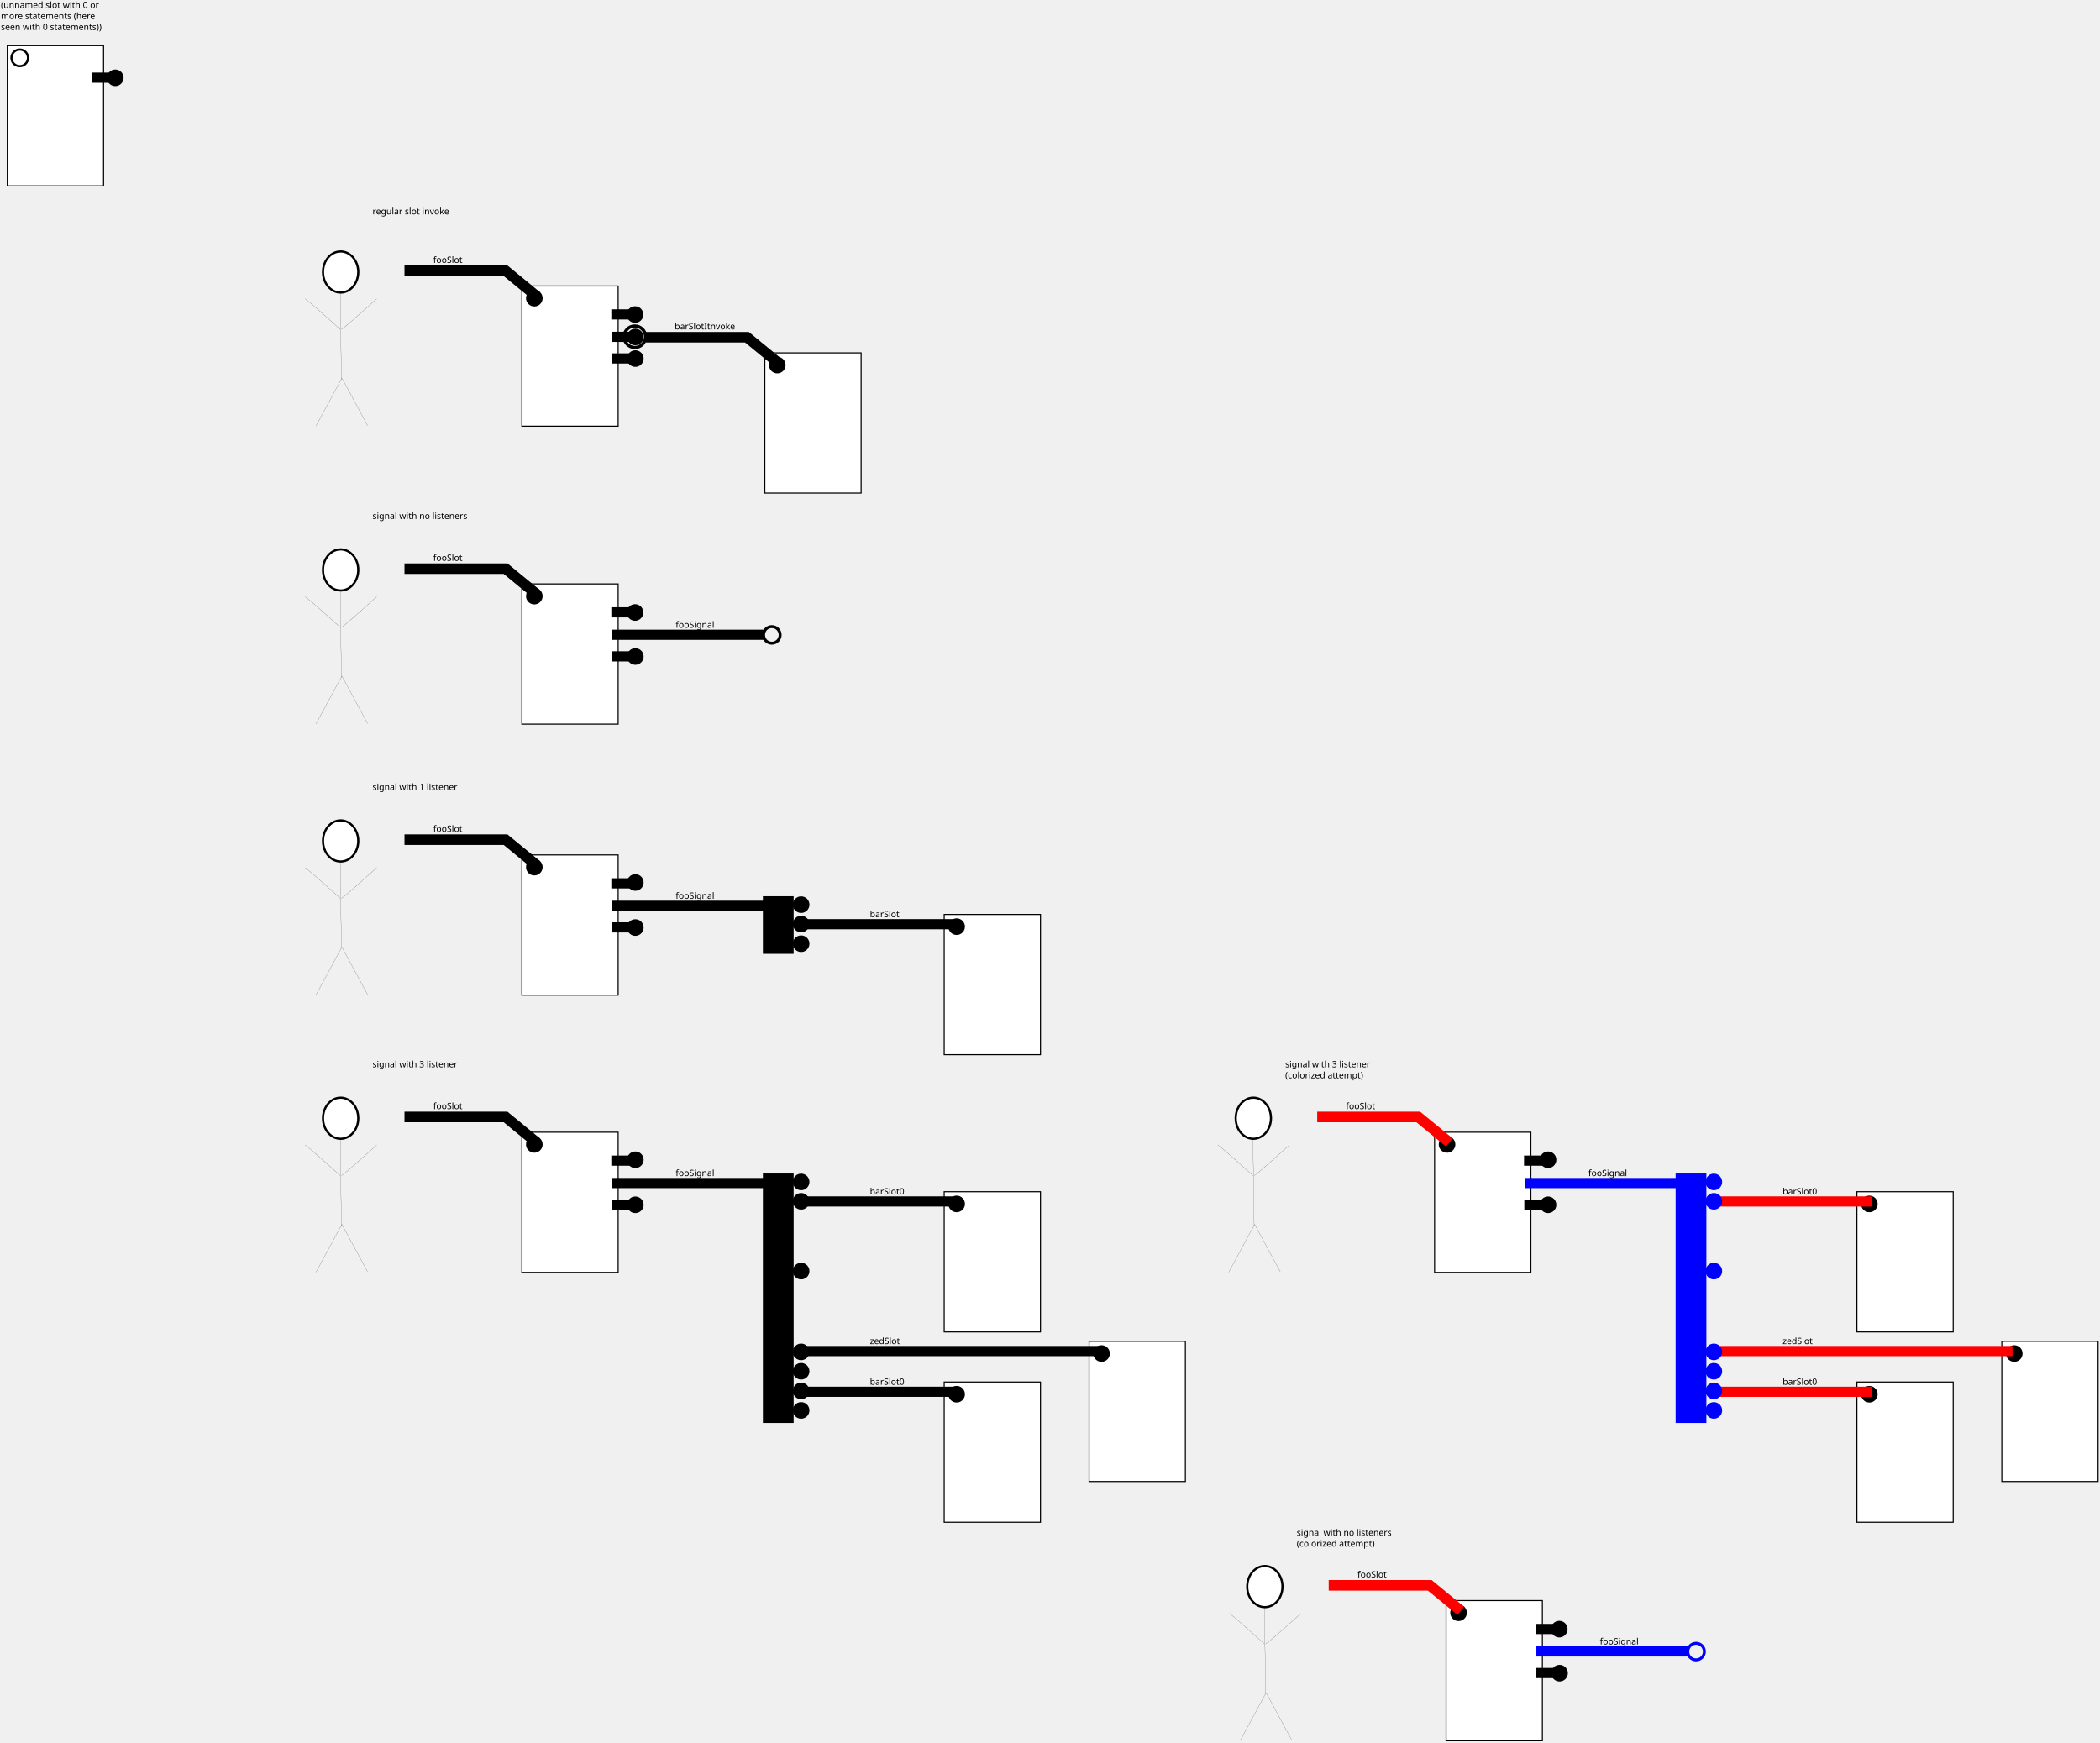
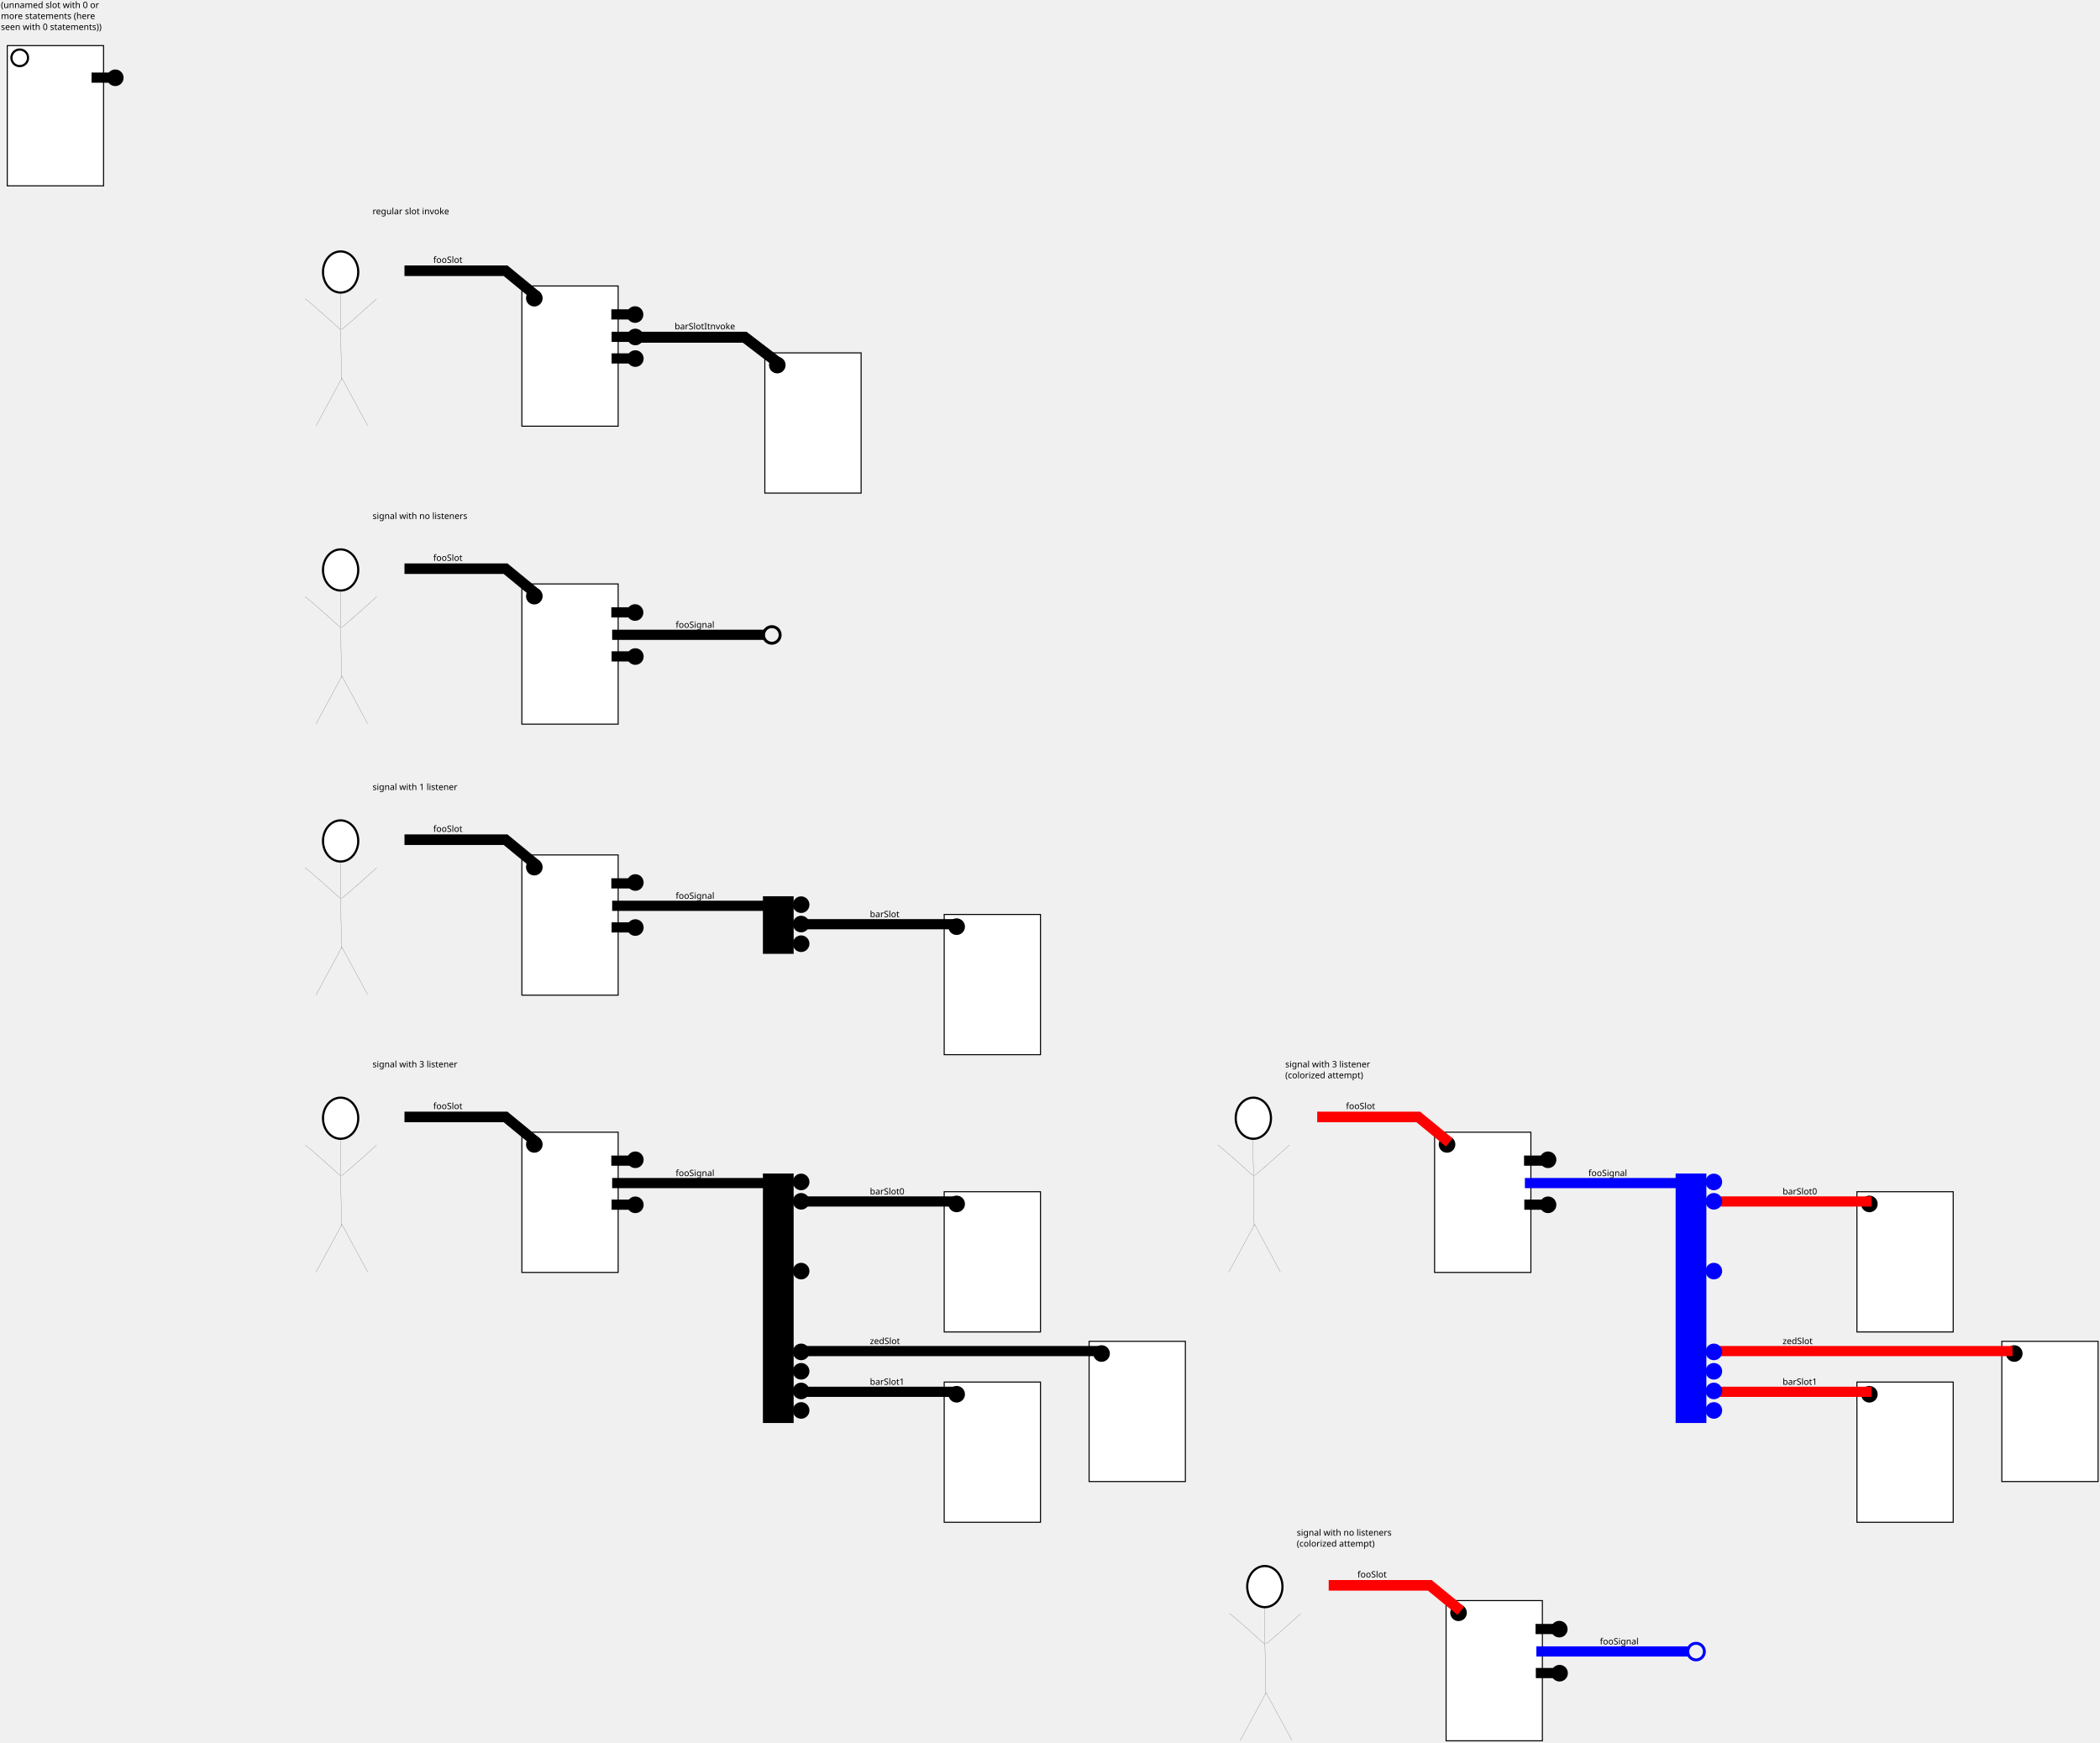
<svg xmlns="http://www.w3.org/2000/svg" version="1.2" width="15320.945" height="12714.211" id="svg2">
  <defs id="defs4" />
  <rect width="702.471" height="1023.031" x="3807.397" y="2086.369" id="rect2985" style="fill:#ffffff;fill-opacity:1;fill-rule:evenodd;stroke:#000000;stroke-width:7.639;stroke-miterlimit:4;stroke-opacity:1;stroke-dasharray:none" />
  <path d="m 3958.836,2175.389 a 60.609,60.609 0 1 1 -121.218,0 60.609,60.609 0 1 1 121.218,0 z" id="path3755" style="fill:#000000;fill-opacity:1;fill-rule:evenodd;stroke:none" />
  <path d="m 3914.642,2160.995 -226.274,-185.868 -737.411,0" id="path3759" style="fill:none;stroke:#000000;stroke-width:77;stroke-linecap:butt;stroke-linejoin:miter;stroke-miterlimit:4;stroke-opacity:1;stroke-dasharray:none" />
  <flowRoot transform="translate(3785.09,316.9255)" id="flowRoot3761" xml:space="preserve" style="font-size:4px;font-style:normal;font-weight:normal;line-height:125%;letter-spacing:0px;word-spacing:0px;fill:#000000;fill-opacity:1;stroke:none;font-family:Sans">
    <flowRegion id="flowRegion3763">
      <rect width="549.523" height="94.954" x="-684.883" y="-244.674" id="rect3765" />
    </flowRegion>
    <flowPara id="flowPara3767" />
  </flowRoot>
  <text x="3160.817" y="1917.964" id="text3495" xml:space="preserve" style="font-size:4px;font-style:normal;font-weight:normal;line-height:125%;letter-spacing:0px;word-spacing:0px;fill:#000000;fill-opacity:1;stroke:none;font-family:Sans">
    <tspan x="3160.817" y="1917.964" id="tspan3497">
      <tspan x="3160.817" y="1917.964" id="tspan3499" style="font-size:64px">fooSlot</tspan>
    </tspan>
  </text>
  <rect width="702.471" height="1023.031" x="53.112" y="332.744" id="rect3777" style="fill:#ffffff;fill-opacity:1;fill-rule:evenodd;stroke:#000000;stroke-width:7.639;stroke-miterlimit:4;stroke-opacity:1;stroke-dasharray:none" />
  <path d="m 204.55,421.765 a 60.609,60.609 0 1 1 -121.218,0 60.609,60.609 0 1 1 121.218,0 z" id="path3779" style="fill:#ffffff;fill-opacity:1;fill-rule:evenodd;stroke:#000000;stroke-width:15.9;stroke-miterlimit:4;stroke-opacity:1;stroke-dasharray:none" />
  <text x="6.531" y="58.625" id="text3475" xml:space="preserve" style="font-size:4px;font-style:normal;font-weight:normal;line-height:125%;letter-spacing:0px;word-spacing:0px;fill:#000000;fill-opacity:1;stroke:none;font-family:Sans">
    <tspan x="6.531" y="58.625" id="tspan3477">
      <tspan x="6.531" y="58.625" id="tspan3479" style="font-size:64px">(unnamed slot with 0 or </tspan>
    </tspan>
    <tspan x="6.531" y="138.625" id="tspan3481">
      <tspan x="6.531" y="138.625" id="tspan3483" style="font-size:64px">more statements (here </tspan>
    </tspan>
    <tspan x="6.531" y="218.625" id="tspan3485">
      <tspan x="6.531" y="218.625" id="tspan3487" style="font-size:64px">seen with 0 statements))</tspan>
    </tspan>
  </text>
  <rect width="702.471" height="1023.031" x="5580.015" y="2574.46" id="rect3799" style="fill:#ffffff;fill-opacity:1;fill-rule:evenodd;stroke:#000000;stroke-width:7.639;stroke-miterlimit:4;stroke-opacity:1;stroke-dasharray:none" />
  <path d="m 5731.453,2663.481 a 60.609,60.609 0 1 1 -121.218,0 60.609,60.609 0 1 1 121.218,0 z" id="path3801" style="fill:#000000;fill-opacity:1;fill-rule:evenodd;stroke:none" />
-   <path d="m 5675.831,2646.229 -226.274,-185.868 -737.412,0" id="path3803" style="fill:none;stroke:#000000;stroke-width:77;stroke-linecap:butt;stroke-linejoin:miter;stroke-miterlimit:4;stroke-opacity:1;stroke-dasharray:none" />
+   <path d="m 5675.831,2646.229 -242.641,-185.868 -790.751,0" id="path3803" style="fill:none;stroke:#000000;stroke-width:79.736;stroke-linecap:butt;stroke-linejoin:miter;stroke-miterlimit:4;stroke-opacity:1;stroke-dasharray:none" />
  <text x="4922.006" y="2403.198" id="text3501" xml:space="preserve" style="font-size:4px;font-style:normal;font-weight:normal;line-height:125%;letter-spacing:0px;word-spacing:0px;fill:#000000;fill-opacity:1;stroke:none;font-family:Sans">
    <tspan x="4922.006" y="2403.198" id="tspan3503">
      <tspan x="4922.006" y="2403.198" id="tspan3505" style="font-size:64px">barSlotItnvoke</tspan>
    </tspan>
  </text>
  <path d="m 2613.661,1984.341 a 128.571,150 0 1 1 -257.143,0 128.571,150 0 1 1 257.143,0 z" id="path3825" style="fill:#ffffff;fill-opacity:1;fill-rule:evenodd;stroke:#000000;stroke-width:15.9;stroke-miterlimit:4;stroke-opacity:1;stroke-dasharray:none" />
  <path d="m 2482.233,2137.198 8.571,631.429" id="path3827" style="fill:none;stroke:#000000;stroke-width:1px;stroke-linecap:butt;stroke-linejoin:miter;stroke-opacity:1" />
  <path d="m 2490.804,2402.912 c 11.429,0 257.143,-222.857 257.143,-222.857" id="path3829" style="fill:none;stroke:#000000;stroke-width:1px;stroke-linecap:butt;stroke-linejoin:miter;stroke-opacity:1" />
  <path d="m 2225.09,2180.055 c 11.429,0 257.143,222.857 257.143,222.857" id="path3831" style="fill:none;stroke:#000000;stroke-width:1px;stroke-linecap:butt;stroke-linejoin:miter;stroke-opacity:1" />
  <path d="m 2493.661,2760.055 -188.571,348.571" id="path3833" style="fill:none;stroke:#000000;stroke-width:1px;stroke-linecap:butt;stroke-linejoin:miter;stroke-opacity:1" />
  <path d="M 2682.233,3105.77 2493.661,2757.198" id="path3835" style="fill:none;stroke:#000000;stroke-width:1px;stroke-linecap:butt;stroke-linejoin:miter;stroke-opacity:1" />
  <path d="m 901.693,567.479 a 60.609,60.609 0 1 1 -121.218,0 60.609,60.609 0 1 1 121.218,0 z" id="path3837" style="fill:#000000;fill-opacity:1;fill-rule:evenodd;stroke:none" />
  <rect width="154.286" height="74.286" x="667.947" y="529.288" id="rect3839" style="fill:#000000;fill-opacity:1;fill-rule:evenodd;stroke:none" />
  <path d="m 4693.806,2294.84 a 60.609,60.609 0 1 1 -121.218,0 60.609,60.609 0 1 1 121.218,0 z" id="path3841" style="fill:#000000;fill-opacity:1;fill-rule:evenodd;stroke:none" />
  <rect width="154.286" height="74.286" x="4460.06" y="2256.648" id="rect3843" style="fill:#000000;fill-opacity:1;fill-rule:evenodd;stroke:none" />
  <path d="m 4695.826,2458.484 a 60.609,60.609 0 1 1 -121.218,0 60.609,60.609 0 1 1 121.218,0 z" id="path3845" style="fill:#000000;fill-opacity:1;fill-rule:evenodd;stroke:none" />
  <rect width="154.286" height="74.286" x="4462.08" y="2420.293" id="rect3847" style="fill:#000000;fill-opacity:1;fill-rule:evenodd;stroke:none" />
  <path d="m 4695.826,2616.068 a 60.609,60.609 0 1 1 -121.218,0 60.609,60.609 0 1 1 121.218,0 z" id="path3849" style="fill:#000000;fill-opacity:1;fill-rule:evenodd;stroke:none" />
  <rect width="154.286" height="74.286" x="4462.08" y="2577.877" id="rect3851" style="fill:#000000;fill-opacity:1;fill-rule:evenodd;stroke:none" />
-   <path d="m 4710.03,2456.706 a 78.48,78.48 0 1 1 -156.961,0 78.48,78.48 0 1 1 156.961,0 z" id="path3853" style="fill:none;stroke:#000000;stroke-width:23.181;stroke-miterlimit:4;stroke-opacity:1;stroke-dasharray:none" />
  <rect width="702.471" height="1023.031" x="3807.397" y="4260.217" id="rect3855" style="fill:#ffffff;fill-opacity:1;fill-rule:evenodd;stroke:#000000;stroke-width:7.639;stroke-miterlimit:4;stroke-opacity:1;stroke-dasharray:none" />
  <path d="m 3958.836,4349.238 a 60.609,60.609 0 1 1 -121.218,0 60.609,60.609 0 1 1 121.218,0 z" id="path3857" style="fill:#000000;fill-opacity:1;fill-rule:evenodd;stroke:none" />
  <path d="m 3914.642,4334.843 -226.274,-185.868 -737.411,0" id="path3859" style="fill:none;stroke:#000000;stroke-width:77;stroke-linecap:butt;stroke-linejoin:miter;stroke-miterlimit:4;stroke-opacity:1;stroke-dasharray:none" />
  <text x="3160.817" y="4091.812" id="text3513" xml:space="preserve" style="font-size:4px;font-style:normal;font-weight:normal;line-height:125%;letter-spacing:0px;word-spacing:0px;fill:#000000;fill-opacity:1;stroke:none;font-family:Sans">
    <tspan x="3160.817" y="4091.812" id="tspan3515">
      <tspan x="3160.817" y="4091.812" id="tspan3517" style="font-size:64px">fooSlot</tspan>
    </tspan>
  </text>
  <path d="m 2613.661,4158.189 a 128.571,150 0 1 1 -257.143,0 128.571,150 0 1 1 257.143,0 z" id="path3883" style="fill:#ffffff;fill-opacity:1;fill-rule:evenodd;stroke:#000000;stroke-width:15.9;stroke-miterlimit:4;stroke-opacity:1;stroke-dasharray:none" />
  <path d="m 2482.233,4311.047 8.571,631.429" id="path3885" style="fill:none;stroke:#000000;stroke-width:1px;stroke-linecap:butt;stroke-linejoin:miter;stroke-opacity:1" />
  <path d="m 2490.804,4576.761 c 11.429,0 257.143,-222.857 257.143,-222.857" id="path3887" style="fill:none;stroke:#000000;stroke-width:1px;stroke-linecap:butt;stroke-linejoin:miter;stroke-opacity:1" />
  <path d="m 2225.09,4353.904 c 11.429,0 257.143,222.857 257.143,222.857" id="path3889" style="fill:none;stroke:#000000;stroke-width:1px;stroke-linecap:butt;stroke-linejoin:miter;stroke-opacity:1" />
  <path d="m 2493.661,4933.904 -188.571,348.571" id="path3891" style="fill:none;stroke:#000000;stroke-width:1px;stroke-linecap:butt;stroke-linejoin:miter;stroke-opacity:1" />
  <path d="M 2682.233,5279.618 2493.661,4931.047" id="path3893" style="fill:none;stroke:#000000;stroke-width:1px;stroke-linecap:butt;stroke-linejoin:miter;stroke-opacity:1" />
  <path d="m 4693.806,4468.688 a 60.609,60.609 0 1 1 -121.218,0 60.609,60.609 0 1 1 121.218,0 z" id="path3895" style="fill:#000000;fill-opacity:1;fill-rule:evenodd;stroke:none" />
  <rect width="154.286" height="74.286" x="4460.06" y="4430.497" id="rect3897" style="fill:#000000;fill-opacity:1;fill-rule:evenodd;stroke:none" />
  <path d="m 5691.777,4632.333 a 60.609,60.609 0 1 1 -121.218,0 60.609,60.609 0 1 1 121.218,0 z" id="path3899" style="fill:none;stroke:#000000;stroke-width:21.5;stroke-miterlimit:4;stroke-opacity:1;stroke-dasharray:none" />
  <rect width="1111.91" height="74.286" x="4466.121" y="4594.141" id="rect3901" style="fill:#000000;fill-opacity:1;fill-rule:evenodd;stroke:none" />
  <path d="m 4695.826,4789.917 a 60.609,60.609 0 1 1 -121.218,0 60.609,60.609 0 1 1 121.218,0 z" id="path3903" style="fill:#000000;fill-opacity:1;fill-rule:evenodd;stroke:none" />
  <rect width="154.286" height="74.286" x="4462.08" y="4751.725" id="rect3905" style="fill:#000000;fill-opacity:1;fill-rule:evenodd;stroke:none" />
  <text x="4929.388" y="4580.384" id="text3519" xml:space="preserve" style="font-size:4px;font-style:normal;font-weight:normal;line-height:125%;letter-spacing:0px;word-spacing:0px;fill:#000000;fill-opacity:1;stroke:none;font-family:Sans">
    <tspan x="4929.388" y="4580.384" id="tspan3521">
      <tspan x="4929.388" y="4580.384" id="tspan3523" style="font-size:64px">fooSignal</tspan>
    </tspan>
  </text>
  <text x="2717.781" y="1563.752" id="text3489" xml:space="preserve" style="font-size:4px;font-style:normal;font-weight:normal;line-height:125%;letter-spacing:0px;word-spacing:0px;fill:#000000;fill-opacity:1;stroke:none;font-family:Sans">
    <tspan x="2717.781" y="1563.752" id="tspan3491">
      <tspan x="2717.781" y="1563.752" id="tspan3493" style="font-size:64px">regular slot invoke</tspan>
    </tspan>
  </text>
  <text x="2717.781" y="3786.609" id="text3507" xml:space="preserve" style="font-size:4px;font-style:normal;font-weight:normal;line-height:125%;letter-spacing:0px;word-spacing:0px;fill:#000000;fill-opacity:1;stroke:none;font-family:Sans">
    <tspan x="2717.781" y="3786.609" id="tspan3509">
      <tspan x="2717.781" y="3786.609" id="tspan3511" style="font-size:64px">signal with no listeners</tspan>
    </tspan>
  </text>
  <rect width="702.471" height="1023.031" x="3807.397" y="6237.359" id="rect3933" style="fill:#ffffff;fill-opacity:1;fill-rule:evenodd;stroke:#000000;stroke-width:7.639;stroke-miterlimit:4;stroke-opacity:1;stroke-dasharray:none" />
  <path d="m 3958.836,6326.381 a 60.609,60.609 0 1 1 -121.218,0 60.609,60.609 0 1 1 121.218,0 z" id="path3935" style="fill:#000000;fill-opacity:1;fill-rule:evenodd;stroke:none" />
  <path d="m 3914.642,6311.986 -226.274,-185.868 -737.411,0" id="path3937" style="fill:none;stroke:#000000;stroke-width:77;stroke-linecap:butt;stroke-linejoin:miter;stroke-miterlimit:4;stroke-opacity:1;stroke-dasharray:none" />
  <text x="3160.817" y="6068.955" id="text3531" xml:space="preserve" style="font-size:4px;font-style:normal;font-weight:normal;line-height:125%;letter-spacing:0px;word-spacing:0px;fill:#000000;fill-opacity:1;stroke:none;font-family:Sans">
    <tspan x="3160.817" y="6068.955" id="tspan3533">
      <tspan x="3160.817" y="6068.955" id="tspan3535" style="font-size:64px">fooSlot</tspan>
    </tspan>
  </text>
  <path d="m 2613.661,6135.332 a 128.571,150 0 1 1 -257.143,0 128.571,150 0 1 1 257.143,0 z" id="path3947" style="fill:#ffffff;fill-opacity:1;fill-rule:evenodd;stroke:#000000;stroke-width:15.9;stroke-miterlimit:4;stroke-opacity:1;stroke-dasharray:none" />
  <path d="m 2482.233,6288.189 8.571,631.429" id="path3949" style="fill:none;stroke:#000000;stroke-width:1px;stroke-linecap:butt;stroke-linejoin:miter;stroke-opacity:1" />
  <path d="m 2490.804,6553.904 c 11.429,0 257.143,-222.857 257.143,-222.857" id="path3951" style="fill:none;stroke:#000000;stroke-width:1px;stroke-linecap:butt;stroke-linejoin:miter;stroke-opacity:1" />
  <path d="m 2225.09,6331.047 c 11.429,0 257.143,222.857 257.143,222.857" id="path3953" style="fill:none;stroke:#000000;stroke-width:1px;stroke-linecap:butt;stroke-linejoin:miter;stroke-opacity:1" />
  <path d="m 2493.661,6911.047 -188.571,348.571" id="path3955" style="fill:none;stroke:#000000;stroke-width:1px;stroke-linecap:butt;stroke-linejoin:miter;stroke-opacity:1" />
  <path d="M 2682.233,7256.761 2493.661,6908.189" id="path3957" style="fill:none;stroke:#000000;stroke-width:1px;stroke-linecap:butt;stroke-linejoin:miter;stroke-opacity:1" />
  <path d="m 5905.413,6600.176 a 60.609,60.609 0 1 1 -121.218,0 60.609,60.609 0 1 1 121.218,0 z" id="path3959" style="fill:#000000;fill-opacity:1;fill-rule:evenodd;stroke:none" />
  <rect width="154.286" height="74.286" x="4460.06" y="6407.639" id="rect3961" style="fill:#000000;fill-opacity:1;fill-rule:evenodd;stroke:none" />
  <rect width="1111.91" height="74.286" x="4466.121" y="6571.284" id="rect3965" style="fill:#000000;fill-opacity:1;fill-rule:evenodd;stroke:none" />
  <path d="m 4695.826,6767.059 a 60.609,60.609 0 1 1 -121.218,0 60.609,60.609 0 1 1 121.218,0 z" id="path3967" style="fill:#000000;fill-opacity:1;fill-rule:evenodd;stroke:none" />
  <rect width="154.286" height="74.286" x="4462.08" y="6728.868" id="rect3969" style="fill:#000000;fill-opacity:1;fill-rule:evenodd;stroke:none" />
  <text x="4929.388" y="6557.526" id="text3537" xml:space="preserve" style="font-size:4px;font-style:normal;font-weight:normal;line-height:125%;letter-spacing:0px;word-spacing:0px;fill:#000000;fill-opacity:1;stroke:none;font-family:Sans">
    <tspan x="4929.388" y="6557.526" id="tspan3539">
      <tspan x="4929.388" y="6557.526" id="tspan3541" style="font-size:64px">fooSignal</tspan>
    </tspan>
  </text>
  <text x="2717.781" y="5763.752" id="text3525" xml:space="preserve" style="font-size:4px;font-style:normal;font-weight:normal;line-height:125%;letter-spacing:0px;word-spacing:0px;fill:#000000;fill-opacity:1;stroke:none;font-family:Sans">
    <tspan x="2717.781" y="5763.752" id="tspan3527">
      <tspan x="2717.781" y="5763.752" id="tspan3529" style="font-size:64px">signal with 1 listener</tspan>
    </tspan>
  </text>
  <rect width="224.254" height="420.223" x="5565.94" y="6538.733" id="rect3987" style="fill:#000000;fill-opacity:1;stroke:none" />
  <path d="m 5905.413,6741.597 a 60.609,60.609 0 1 1 -121.218,0 60.609,60.609 0 1 1 121.218,0 z" id="path3989" style="fill:#000000;fill-opacity:1;fill-rule:evenodd;stroke:none" />
  <path d="m 5905.413,6885.039 a 60.609,60.609 0 1 1 -121.218,0 60.609,60.609 0 1 1 121.218,0 z" id="path3991" style="fill:#000000;fill-opacity:1;fill-rule:evenodd;stroke:none" />
  <rect width="702.471" height="1023.031" x="6888.586" y="6671.602" id="rect3993" style="fill:#ffffff;fill-opacity:1;fill-rule:evenodd;stroke:#000000;stroke-width:7.639;stroke-miterlimit:4;stroke-opacity:1;stroke-dasharray:none" />
  <path d="m 7040.025,6760.624 a 60.609,60.609 0 1 1 -121.218,0 60.609,60.609 0 1 1 121.218,0 z" id="path3995" style="fill:#000000;fill-opacity:1;fill-rule:evenodd;stroke:none" />
  <rect width="1111.91" height="74.286" x="5883.263" y="6705.569" id="rect3999" style="fill:#000000;fill-opacity:1;fill-rule:evenodd;stroke:none" />
  <text x="6346.531" y="6691.812" id="text3543" xml:space="preserve" style="font-size:4px;font-style:normal;font-weight:normal;line-height:125%;letter-spacing:0px;word-spacing:0px;fill:#000000;fill-opacity:1;stroke:none;font-family:Sans">
    <tspan x="6346.531" y="6691.812" id="tspan3545">
      <tspan x="6346.531" y="6691.812" id="tspan3547" style="font-size:64px">barSlot</tspan>
    </tspan>
  </text>
  <path d="m 4695.826,6438.488 a 60.609,60.609 0 1 1 -121.218,0 60.609,60.609 0 1 1 121.218,0 z" id="path4009" style="fill:#000000;fill-opacity:1;fill-rule:evenodd;stroke:none" />
  <rect width="702.471" height="1023.031" x="3807.397" y="8260.217" id="rect4011" style="fill:#ffffff;fill-opacity:1;fill-rule:evenodd;stroke:#000000;stroke-width:7.639;stroke-miterlimit:4;stroke-opacity:1;stroke-dasharray:none" />
  <path d="m 3958.836,8349.238 a 60.609,60.609 0 1 1 -121.218,0 60.609,60.609 0 1 1 121.218,0 z" id="path4013" style="fill:#000000;fill-opacity:1;fill-rule:evenodd;stroke:none" />
  <path d="m 3914.642,8334.843 -226.274,-185.868 -737.411,0" id="path4015" style="fill:none;stroke:#000000;stroke-width:77;stroke-linecap:butt;stroke-linejoin:miter;stroke-miterlimit:4;stroke-opacity:1;stroke-dasharray:none" />
  <text x="3160.817" y="8091.812" id="text3555" xml:space="preserve" style="font-size:4px;font-style:normal;font-weight:normal;line-height:125%;letter-spacing:0px;word-spacing:0px;fill:#000000;fill-opacity:1;stroke:none;font-family:Sans">
    <tspan x="3160.817" y="8091.812" id="tspan3557">
      <tspan x="3160.817" y="8091.812" id="tspan3559" style="font-size:64px">fooSlot</tspan>
    </tspan>
  </text>
  <path d="m 2613.661,8158.189 a 128.571,150 0 1 1 -257.143,0 128.571,150 0 1 1 257.143,0 z" id="path4025" style="fill:#ffffff;fill-opacity:1;fill-rule:evenodd;stroke:#000000;stroke-width:15.9;stroke-miterlimit:4;stroke-opacity:1;stroke-dasharray:none" />
  <path d="m 2482.233,8311.046 8.571,631.429" id="path4027" style="fill:none;stroke:#000000;stroke-width:1px;stroke-linecap:butt;stroke-linejoin:miter;stroke-opacity:1" />
  <path d="m 2490.804,8576.761 c 11.429,0 257.143,-222.857 257.143,-222.857" id="path4029" style="fill:none;stroke:#000000;stroke-width:1px;stroke-linecap:butt;stroke-linejoin:miter;stroke-opacity:1" />
  <path d="m 2225.09,8353.904 c 11.429,0 257.143,222.857 257.143,222.857" id="path4031" style="fill:none;stroke:#000000;stroke-width:1px;stroke-linecap:butt;stroke-linejoin:miter;stroke-opacity:1" />
  <path d="M 2493.661,8933.904 2305.09,9282.475" id="path4033" style="fill:none;stroke:#000000;stroke-width:1px;stroke-linecap:butt;stroke-linejoin:miter;stroke-opacity:1" />
  <path d="M 2682.233,9279.618 2493.661,8931.046" id="path4035" style="fill:none;stroke:#000000;stroke-width:1px;stroke-linecap:butt;stroke-linejoin:miter;stroke-opacity:1" />
  <path d="m 5905.413,8623.033 a 60.609,60.609 0 1 1 -121.218,0 60.609,60.609 0 1 1 121.218,0 z" id="path4037" style="fill:#000000;fill-opacity:1;fill-rule:evenodd;stroke:none" />
  <rect width="154.286" height="74.286" x="4460.06" y="8430.496" id="rect4039" style="fill:#000000;fill-opacity:1;fill-rule:evenodd;stroke:none" />
  <rect width="1111.91" height="74.286" x="4466.121" y="8594.142" id="rect4041" style="fill:#000000;fill-opacity:1;fill-rule:evenodd;stroke:none" />
  <path d="m 4695.826,8789.916 a 60.609,60.609 0 1 1 -121.218,0 60.609,60.609 0 1 1 121.218,0 z" id="path4043" style="fill:#000000;fill-opacity:1;fill-rule:evenodd;stroke:none" />
  <rect width="154.286" height="74.286" x="4462.08" y="8751.726" id="rect4045" style="fill:#000000;fill-opacity:1;fill-rule:evenodd;stroke:none" />
  <text x="4929.388" y="8580.384" id="text3561" xml:space="preserve" style="font-size:4px;font-style:normal;font-weight:normal;line-height:125%;letter-spacing:0px;word-spacing:0px;fill:#000000;fill-opacity:1;stroke:none;font-family:Sans">
    <tspan x="4929.388" y="8580.384" id="tspan3563">
      <tspan x="4929.388" y="8580.384" id="tspan3565" style="font-size:64px">fooSignal</tspan>
    </tspan>
  </text>
  <text x="2717.781" y="7786.609" id="text3549" xml:space="preserve" style="font-size:4px;font-style:normal;font-weight:normal;line-height:125%;letter-spacing:0px;word-spacing:0px;fill:#000000;fill-opacity:1;stroke:none;font-family:Sans">
    <tspan x="2717.781" y="7786.609" id="tspan3551">
      <tspan x="2717.781" y="7786.609" id="tspan3553" style="font-size:64px">signal with 3 listener</tspan>
    </tspan>
  </text>
  <rect width="224.254" height="1820.224" x="5565.94" y="8561.591" id="rect4063" style="fill:#000000;fill-opacity:1;stroke:none" />
  <path d="m 5905.413,8764.454 a 60.609,60.609 0 1 1 -121.218,0 60.609,60.609 0 1 1 121.218,0 z" id="path4065" style="fill:#000000;fill-opacity:1;fill-rule:evenodd;stroke:none" />
  <path d="m 5905.413,9273.611 a 60.609,60.609 0 1 1 -121.218,0 60.609,60.609 0 1 1 121.218,0 z" id="path4067" style="fill:#000000;fill-opacity:1;fill-rule:evenodd;stroke:none" />
  <rect width="702.471" height="1023.031" x="6888.586" y="8694.46" id="rect4069" style="fill:#ffffff;fill-opacity:1;fill-rule:evenodd;stroke:#000000;stroke-width:7.639;stroke-miterlimit:4;stroke-opacity:1;stroke-dasharray:none" />
  <path d="m 7040.025,8783.481 a 60.609,60.609 0 1 1 -121.218,0 60.609,60.609 0 1 1 121.218,0 z" id="path4071" style="fill:#000000;fill-opacity:1;fill-rule:evenodd;stroke:none" />
  <rect width="1111.91" height="74.286" x="5883.263" y="8728.427" id="rect4073" style="fill:#000000;fill-opacity:1;fill-rule:evenodd;stroke:none" />
  <text x="6346.531" y="8714.669" id="text3567" xml:space="preserve" style="font-size:4px;font-style:normal;font-weight:normal;line-height:125%;letter-spacing:0px;word-spacing:0px;fill:#000000;fill-opacity:1;stroke:none;font-family:Sans">
    <tspan x="6346.531" y="8714.669" id="tspan3569">
      <tspan x="6346.531" y="8714.669" id="tspan3571" style="font-size:64px">barSlot0</tspan>
    </tspan>
  </text>
  <path d="m 4695.826,8461.345 a 60.609,60.609 0 1 1 -121.218,0 60.609,60.609 0 1 1 121.218,0 z" id="path4083" style="fill:#000000;fill-opacity:1;fill-rule:evenodd;stroke:none" />
  <path d="m 5905.413,9863.033 a 60.609,60.609 0 1 1 -121.218,0 60.609,60.609 0 1 1 121.218,0 z" id="path4091" style="fill:#000000;fill-opacity:1;fill-rule:evenodd;stroke:none" />
  <path d="m 5905.413,10004.455 a 60.609,60.609 0 1 1 -121.218,0 60.609,60.609 0 1 1 121.218,0 z" id="path4093" style="fill:#000000;fill-opacity:1;fill-rule:evenodd;stroke:none" />
  <path d="m 5905.413,10147.897 a 60.609,60.609 0 1 1 -121.218,0 60.609,60.609 0 1 1 121.218,0 z" id="path4095" style="fill:#000000;fill-opacity:1;fill-rule:evenodd;stroke:none" />
  <rect width="702.471" height="1023.031" x="7945.729" y="9785.889" id="rect4097" style="fill:#ffffff;fill-opacity:1;fill-rule:evenodd;stroke:#000000;stroke-width:7.639;stroke-miterlimit:4;stroke-opacity:1;stroke-dasharray:none" />
  <path d="m 8097.167,9874.909 a 60.609,60.609 0 1 1 -121.218,0 60.609,60.609 0 1 1 121.218,0 z" id="path4099" style="fill:#000000;fill-opacity:1;fill-rule:evenodd;stroke:none" />
  <rect width="2140.481" height="74.286" x="5883.263" y="9819.855" id="rect4101" style="fill:#000000;fill-opacity:1;fill-rule:evenodd;stroke:none" />
  <text x="6346.531" y="9806.098" id="text3573" xml:space="preserve" style="font-size:4px;font-style:normal;font-weight:normal;line-height:125%;letter-spacing:0px;word-spacing:0px;fill:#000000;fill-opacity:1;stroke:none;font-family:Sans">
    <tspan x="6346.531" y="9806.098" id="tspan3575">
      <tspan x="6346.531" y="9806.098" id="tspan3577" style="font-size:64px">zedSlot</tspan>
    </tspan>
  </text>
  <rect width="702.471" height="1023.031" x="6888.586" y="10083.031" id="rect4111" style="fill:#ffffff;fill-opacity:1;fill-rule:evenodd;stroke:#000000;stroke-width:7.639;stroke-miterlimit:4;stroke-opacity:1;stroke-dasharray:none" />
  <path d="m 7040.025,10172.053 a 60.609,60.609 0 1 1 -121.218,0 60.609,60.609 0 1 1 121.218,0 z" id="path4113" style="fill:#000000;fill-opacity:1;fill-rule:evenodd;stroke:none" />
  <rect width="1111.91" height="74.286" x="5883.263" y="10116.998" id="rect4115" style="fill:#000000;fill-opacity:1;fill-rule:evenodd;stroke:none" />
  <text x="6346.531" y="10103.241" id="text3579" xml:space="preserve" style="font-size:4px;font-style:normal;font-weight:normal;line-height:125%;letter-spacing:0px;word-spacing:0px;fill:#000000;fill-opacity:1;stroke:none;font-family:Sans">
    <tspan x="6346.531" y="10103.241" id="tspan3581">
-       <tspan x="6346.531" y="10103.241" id="tspan3583" style="font-size:64px">barSlot0</tspan>
+       <tspan x="6346.531" y="10103.241" id="tspan3583" style="font-size:64px">barSlot1</tspan>
    </tspan>
  </text>
  <path d="m 5905.413,10290.169 a 60.609,60.609 0 1 1 -121.218,0 60.609,60.609 0 1 1 121.218,0 z" id="path4125" style="fill:#000000;fill-opacity:1;fill-rule:evenodd;stroke:none" />
  <rect width="702.471" height="1023.031" x="10466.322" y="8260.217" id="rect4127" style="fill:#ffffff;fill-opacity:1;fill-rule:evenodd;stroke:#000000;stroke-width:7.639;stroke-miterlimit:4;stroke-opacity:1;stroke-dasharray:none" />
  <path d="m 10617.762,8349.238 a 60.609,60.609 0 1 1 -121.218,0 60.609,60.609 0 1 1 121.218,0 z" id="path4129" style="fill:#000000;fill-opacity:1;fill-rule:evenodd;stroke:none" />
  <path d="m 10573.567,8334.843 -226.274,-185.868 -737.411,0" id="path4131" style="fill:none;stroke:#ff0000;stroke-width:77;stroke-linecap:butt;stroke-linejoin:miter;stroke-miterlimit:4;stroke-opacity:1;stroke-dasharray:none" />
  <text x="9819.743" y="8091.812" id="text3597" xml:space="preserve" style="font-size:4px;font-style:normal;font-weight:normal;line-height:125%;letter-spacing:0px;word-spacing:0px;fill:#000000;fill-opacity:1;stroke:none;font-family:Sans">
    <tspan x="9819.743" y="8091.812" id="tspan3599">
      <tspan x="9819.743" y="8091.812" id="tspan3601" style="font-size:64px">fooSlot</tspan>
    </tspan>
  </text>
  <path d="m 9272.586,8158.189 a 128.571,150 0 1 1 -257.143,0 128.571,150 0 1 1 257.143,0 z" id="path4141" style="fill:#ffffff;fill-opacity:1;fill-rule:evenodd;stroke:#000000;stroke-width:15.9;stroke-miterlimit:4;stroke-opacity:1;stroke-dasharray:none" />
  <path d="m 9141.158,8311.046 8.571,631.429" id="path4143" style="fill:none;stroke:#000000;stroke-width:1px;stroke-linecap:butt;stroke-linejoin:miter;stroke-opacity:1" />
  <path d="m 9149.73,8576.761 c 11.429,0 257.143,-222.857 257.143,-222.857" id="path4145" style="fill:none;stroke:#000000;stroke-width:1px;stroke-linecap:butt;stroke-linejoin:miter;stroke-opacity:1" />
  <path d="m 8884.015,8353.904 c 11.429,0 257.143,222.857 257.143,222.857" id="path4147" style="fill:none;stroke:#000000;stroke-width:1px;stroke-linecap:butt;stroke-linejoin:miter;stroke-opacity:1" />
  <path d="M 9152.587,8933.904 8964.015,9282.475" id="path4149" style="fill:none;stroke:#000000;stroke-width:1px;stroke-linecap:butt;stroke-linejoin:miter;stroke-opacity:1" />
  <path d="M 9341.158,9279.618 9152.587,8931.046" id="path4151" style="fill:none;stroke:#000000;stroke-width:1px;stroke-linecap:butt;stroke-linejoin:miter;stroke-opacity:1" />
  <path d="m 12564.338,8623.033 a 60.609,60.609 0 1 1 -121.218,0 60.609,60.609 0 1 1 121.218,0 z" id="path4153" style="fill:#0000ff;fill-opacity:1;fill-rule:evenodd;stroke:none" />
  <rect width="154.286" height="74.286" x="11118.985" y="8430.496" id="rect4155" style="fill:#000000;fill-opacity:1;fill-rule:evenodd;stroke:none" />
  <rect width="1111.91" height="74.286" x="11125.046" y="8594.142" id="rect4157" style="fill:#0000ff;fill-opacity:1;fill-rule:evenodd;stroke:none" />
  <path d="m 11354.752,8789.916 a 60.609,60.609 0 1 1 -121.218,0 60.609,60.609 0 1 1 121.218,0 z" id="path4159" style="fill:#000000;fill-opacity:1;fill-rule:evenodd;stroke:none" />
  <rect width="154.286" height="74.286" x="11121.005" y="8751.726" id="rect4161" style="fill:#000000;fill-opacity:1;fill-rule:evenodd;stroke:none" />
  <text x="11588.314" y="8580.384" id="text3603" xml:space="preserve" style="font-size:4px;font-style:normal;font-weight:normal;line-height:125%;letter-spacing:0px;word-spacing:0px;fill:#000000;fill-opacity:1;stroke:none;font-family:Sans">
    <tspan x="11588.314" y="8580.384" id="tspan3605">
      <tspan x="11588.314" y="8580.384" id="tspan3607" style="font-size:64px">fooSignal</tspan>
    </tspan>
  </text>
  <text x="9376.706" y="7786.609" id="text3585" xml:space="preserve" style="font-size:4px;font-style:normal;font-weight:normal;line-height:125%;letter-spacing:0px;word-spacing:0px;fill:#000000;fill-opacity:1;stroke:none;font-family:Sans">
    <tspan x="9376.706" y="7786.609" id="tspan3587">
      <tspan x="9376.706" y="7786.609" id="tspan3589" style="font-size:64px">signal with 3 listener</tspan>
      <tspan x="10043.581" y="7786.609" dx="0" id="tspan3591" style="font-size:64px" />
    </tspan>
    <tspan x="9376.706" y="7866.609" id="tspan3593">
      <tspan x="9376.706" y="7866.609" id="tspan3595" style="font-size:64px">(colorized attempt)</tspan>
    </tspan>
  </text>
  <rect width="224.254" height="1820.224" x="12224.866" y="8561.591" id="rect4179" style="fill:#0000ff;fill-opacity:1;stroke:none" />
  <path d="m 12564.338,9273.611 a 60.609,60.609 0 1 1 -121.218,0 60.609,60.609 0 1 1 121.218,0 z" id="path4183" style="fill:#0000ff;fill-opacity:1;fill-rule:evenodd;stroke:none" />
  <rect width="702.471" height="1023.031" x="13547.512" y="8694.46" id="rect4185" style="fill:#ffffff;fill-opacity:1;fill-rule:evenodd;stroke:#000000;stroke-width:7.639;stroke-miterlimit:4;stroke-opacity:1;stroke-dasharray:none" />
  <path d="m 13698.95,8783.481 a 60.609,60.609 0 1 1 -121.218,0 60.609,60.609 0 1 1 121.218,0 z" id="path4187" style="fill:#000000;fill-opacity:1;fill-rule:evenodd;stroke:none" />
  <rect width="1111.91" height="74.286" x="12542.189" y="8728.427" id="rect4189" style="fill:#ff0000;fill-opacity:1;fill-rule:evenodd;stroke:none" />
  <path d="m 12564.338,8764.454 a 60.609,60.609 0 1 1 -121.218,0 60.609,60.609 0 1 1 121.218,0 z" id="path4181" style="fill:#0000ff;fill-opacity:1;fill-rule:evenodd;stroke:none" />
  <text x="13005.457" y="8714.669" id="text3609" xml:space="preserve" style="font-size:4px;font-style:normal;font-weight:normal;line-height:125%;letter-spacing:0px;word-spacing:0px;fill:#000000;fill-opacity:1;stroke:none;font-family:Sans">
    <tspan x="13005.457" y="8714.669" id="tspan3611">
      <tspan x="13005.457" y="8714.669" id="tspan3613" style="font-size:64px">barSlot0</tspan>
    </tspan>
  </text>
  <path d="m 11354.752,8461.345 a 60.609,60.609 0 1 1 -121.218,0 60.609,60.609 0 1 1 121.218,0 z" id="path4199" style="fill:#000000;fill-opacity:1;fill-rule:evenodd;stroke:none" />
  <path d="m 12564.338,10004.455 a 60.609,60.609 0 1 1 -121.218,0 60.609,60.609 0 1 1 121.218,0 z" id="path4203" style="fill:#0000ff;fill-opacity:1;fill-rule:evenodd;stroke:none" />
  <rect width="702.471" height="1023.031" x="14604.654" y="9785.889" id="rect4207" style="fill:#ffffff;fill-opacity:1;fill-rule:evenodd;stroke:#000000;stroke-width:7.639;stroke-miterlimit:4;stroke-opacity:1;stroke-dasharray:none" />
  <path d="m 14756.093,9874.909 a 60.609,60.609 0 1 1 -121.218,0 60.609,60.609 0 1 1 121.218,0 z" id="path4209" style="fill:#000000;fill-opacity:1;fill-rule:evenodd;stroke:none" />
  <rect width="2140.481" height="74.286" x="12542.189" y="9819.855" id="rect4211" style="fill:#ff0000;fill-opacity:1;fill-rule:evenodd;stroke:none" />
  <path d="m 12564.338,9863.033 a 60.609,60.609 0 1 1 -121.218,0 60.609,60.609 0 1 1 121.218,0 z" id="path4201" style="fill:#0000ff;fill-opacity:1;fill-rule:evenodd;stroke:none" />
  <text x="13005.457" y="9806.098" id="text3615" xml:space="preserve" style="font-size:4px;font-style:normal;font-weight:normal;line-height:125%;letter-spacing:0px;word-spacing:0px;fill:#000000;fill-opacity:1;stroke:none;font-family:Sans">
    <tspan x="13005.457" y="9806.098" id="tspan3617">
      <tspan x="13005.457" y="9806.098" id="tspan3619" style="font-size:64px">zedSlot</tspan>
    </tspan>
  </text>
  <rect width="702.471" height="1023.031" x="13547.512" y="10083.031" id="rect4221" style="fill:#ffffff;fill-opacity:1;fill-rule:evenodd;stroke:#000000;stroke-width:7.639;stroke-miterlimit:4;stroke-opacity:1;stroke-dasharray:none" />
  <path d="m 13698.95,10172.053 a 60.609,60.609 0 1 1 -121.218,0 60.609,60.609 0 1 1 121.218,0 z" id="path4223" style="fill:#000000;fill-opacity:1;fill-rule:evenodd;stroke:none" />
  <rect width="1111.91" height="74.286" x="12542.189" y="10116.998" id="rect4225" style="fill:#ff0000;fill-opacity:1;fill-rule:evenodd;stroke:none" />
  <path d="m 12564.338,10147.897 a 60.609,60.609 0 1 1 -121.218,0 60.609,60.609 0 1 1 121.218,0 z" id="path4205" style="fill:#0000ff;fill-opacity:1;fill-rule:evenodd;stroke:none" />
  <text x="13005.457" y="10103.241" id="text3621" xml:space="preserve" style="font-size:4px;font-style:normal;font-weight:normal;line-height:125%;letter-spacing:0px;word-spacing:0px;fill:#000000;fill-opacity:1;stroke:none;font-family:Sans">
    <tspan x="13005.457" y="10103.241" id="tspan3623">
-       <tspan x="13005.457" y="10103.241" id="tspan3625" style="font-size:64px">barSlot0</tspan>
+       <tspan x="13005.457" y="10103.241" id="tspan3625" style="font-size:64px">barSlot1</tspan>
    </tspan>
  </text>
  <path d="m 12564.338,10290.169 a 60.609,60.609 0 1 1 -121.218,0 60.609,60.609 0 1 1 121.218,0 z" id="path4235" style="fill:#0000ff;fill-opacity:1;fill-rule:evenodd;stroke:none" />
  <rect width="702.471" height="1023.031" x="10550.254" y="11677.36" id="rect4255" style="fill:#ffffff;fill-opacity:1;fill-rule:evenodd;stroke:#000000;stroke-width:7.639;stroke-miterlimit:4;stroke-opacity:1;stroke-dasharray:none" />
  <path d="m 10701.693,11766.382 a 60.609,60.609 0 1 1 -121.218,0 60.609,60.609 0 1 1 121.218,0 z" id="path4257" style="fill:#000000;fill-opacity:1;fill-rule:evenodd;stroke:none" />
  <path d="m 10657.499,11751.987 -226.274,-185.868 -737.412,0" id="path4259" style="fill:none;stroke:#ff0000;stroke-width:77;stroke-linecap:butt;stroke-linejoin:miter;stroke-miterlimit:4;stroke-opacity:1;stroke-dasharray:none" />
  <text x="9903.674" y="11508.956" id="text3639" xml:space="preserve" style="font-size:4px;font-style:normal;font-weight:normal;line-height:125%;letter-spacing:0px;word-spacing:0px;fill:#000000;fill-opacity:1;stroke:none;font-family:Sans">
    <tspan x="9903.674" y="11508.956" id="tspan3641">
      <tspan x="9903.674" y="11508.956" id="tspan3643" style="font-size:64px">fooSlot</tspan>
    </tspan>
  </text>
  <path d="m 9356.518,11575.333 a 128.571,150 0 1 1 -257.143,0 128.571,150 0 1 1 257.143,0 z" id="path4269" style="fill:#ffffff;fill-opacity:1;fill-rule:evenodd;stroke:#000000;stroke-width:15.9;stroke-miterlimit:4;stroke-opacity:1;stroke-dasharray:none" />
  <path d="m 9225.09,11728.19 8.571,631.429" id="path4271" style="fill:none;stroke:#000000;stroke-width:1px;stroke-linecap:butt;stroke-linejoin:miter;stroke-opacity:1" />
  <path d="m 9233.661,11993.905 c 11.429,0 257.143,-222.857 257.143,-222.857" id="path4273" style="fill:none;stroke:#000000;stroke-width:1px;stroke-linecap:butt;stroke-linejoin:miter;stroke-opacity:1" />
  <path d="m 8967.947,11771.048 c 11.429,0 257.143,222.857 257.143,222.857" id="path4275" style="fill:none;stroke:#000000;stroke-width:1px;stroke-linecap:butt;stroke-linejoin:miter;stroke-opacity:1" />
  <path d="m 9236.518,12351.048 -188.571,348.57" id="path4277" style="fill:none;stroke:#000000;stroke-width:1px;stroke-linecap:butt;stroke-linejoin:miter;stroke-opacity:1" />
  <path d="M 9425.09,12696.761 9236.518,12348.19" id="path4279" style="fill:none;stroke:#000000;stroke-width:1px;stroke-linecap:butt;stroke-linejoin:miter;stroke-opacity:1" />
  <path d="m 11436.663,11885.832 a 60.609,60.609 0 1 1 -121.218,0 60.609,60.609 0 1 1 121.218,0 z" id="path4281" style="fill:#000000;fill-opacity:1;fill-rule:evenodd;stroke:none" />
  <rect width="154.286" height="74.286" x="11202.916" y="11847.64" id="rect4283" style="fill:#000000;fill-opacity:1;fill-rule:evenodd;stroke:none" />
  <path d="m 12434.634,12049.477 a 60.609,60.609 0 1 1 -121.218,0 60.609,60.609 0 1 1 121.218,0 z" id="path4285" style="fill:none;stroke:#0000ff;stroke-width:21.5;stroke-miterlimit:4;stroke-opacity:1;stroke-dasharray:none" />
  <rect width="1111.91" height="74.286" x="11208.978" y="12011.284" id="rect4287" style="fill:#0000ff;fill-opacity:1;fill-rule:evenodd;stroke:none" />
  <path d="m 11438.683,12207.061 a 60.609,60.609 0 1 1 -121.218,0 60.609,60.609 0 1 1 121.218,0 z" id="path4289" style="fill:#000000;fill-opacity:1;fill-rule:evenodd;stroke:none" />
  <rect width="154.286" height="74.286" x="11204.937" y="12168.868" id="rect4291" style="fill:#000000;fill-opacity:1;fill-rule:evenodd;stroke:none" />
  <text x="11672.245" y="11997.528" id="text3645" xml:space="preserve" style="font-size:4px;font-style:normal;font-weight:normal;line-height:125%;letter-spacing:0px;word-spacing:0px;fill:#000000;fill-opacity:1;stroke:none;font-family:Sans">
    <tspan x="11672.245" y="11997.528" id="tspan3647">
      <tspan x="11672.245" y="11997.528" id="tspan3649" style="font-size:64px">fooSignal</tspan>
    </tspan>
  </text>
  <text x="9460.638" y="11203.753" id="text3627" xml:space="preserve" style="font-size:4px;font-style:normal;font-weight:normal;line-height:125%;letter-spacing:0px;word-spacing:0px;fill:#000000;fill-opacity:1;stroke:none;font-family:Sans">
    <tspan x="9460.638" y="11203.753" id="tspan3629">
      <tspan x="9460.638" y="11203.753" id="tspan3631" style="font-size:64px">signal with no listeners</tspan>
      <tspan x="10199.888" y="11203.753" dx="0" id="tspan3633" style="font-size:64px" />
    </tspan>
    <tspan x="9460.638" y="11283.753" id="tspan3635">
      <tspan x="9460.638" y="11283.753" id="tspan3637" style="font-size:64px">(colorized attempt)</tspan>
    </tspan>
  </text>
</svg>
